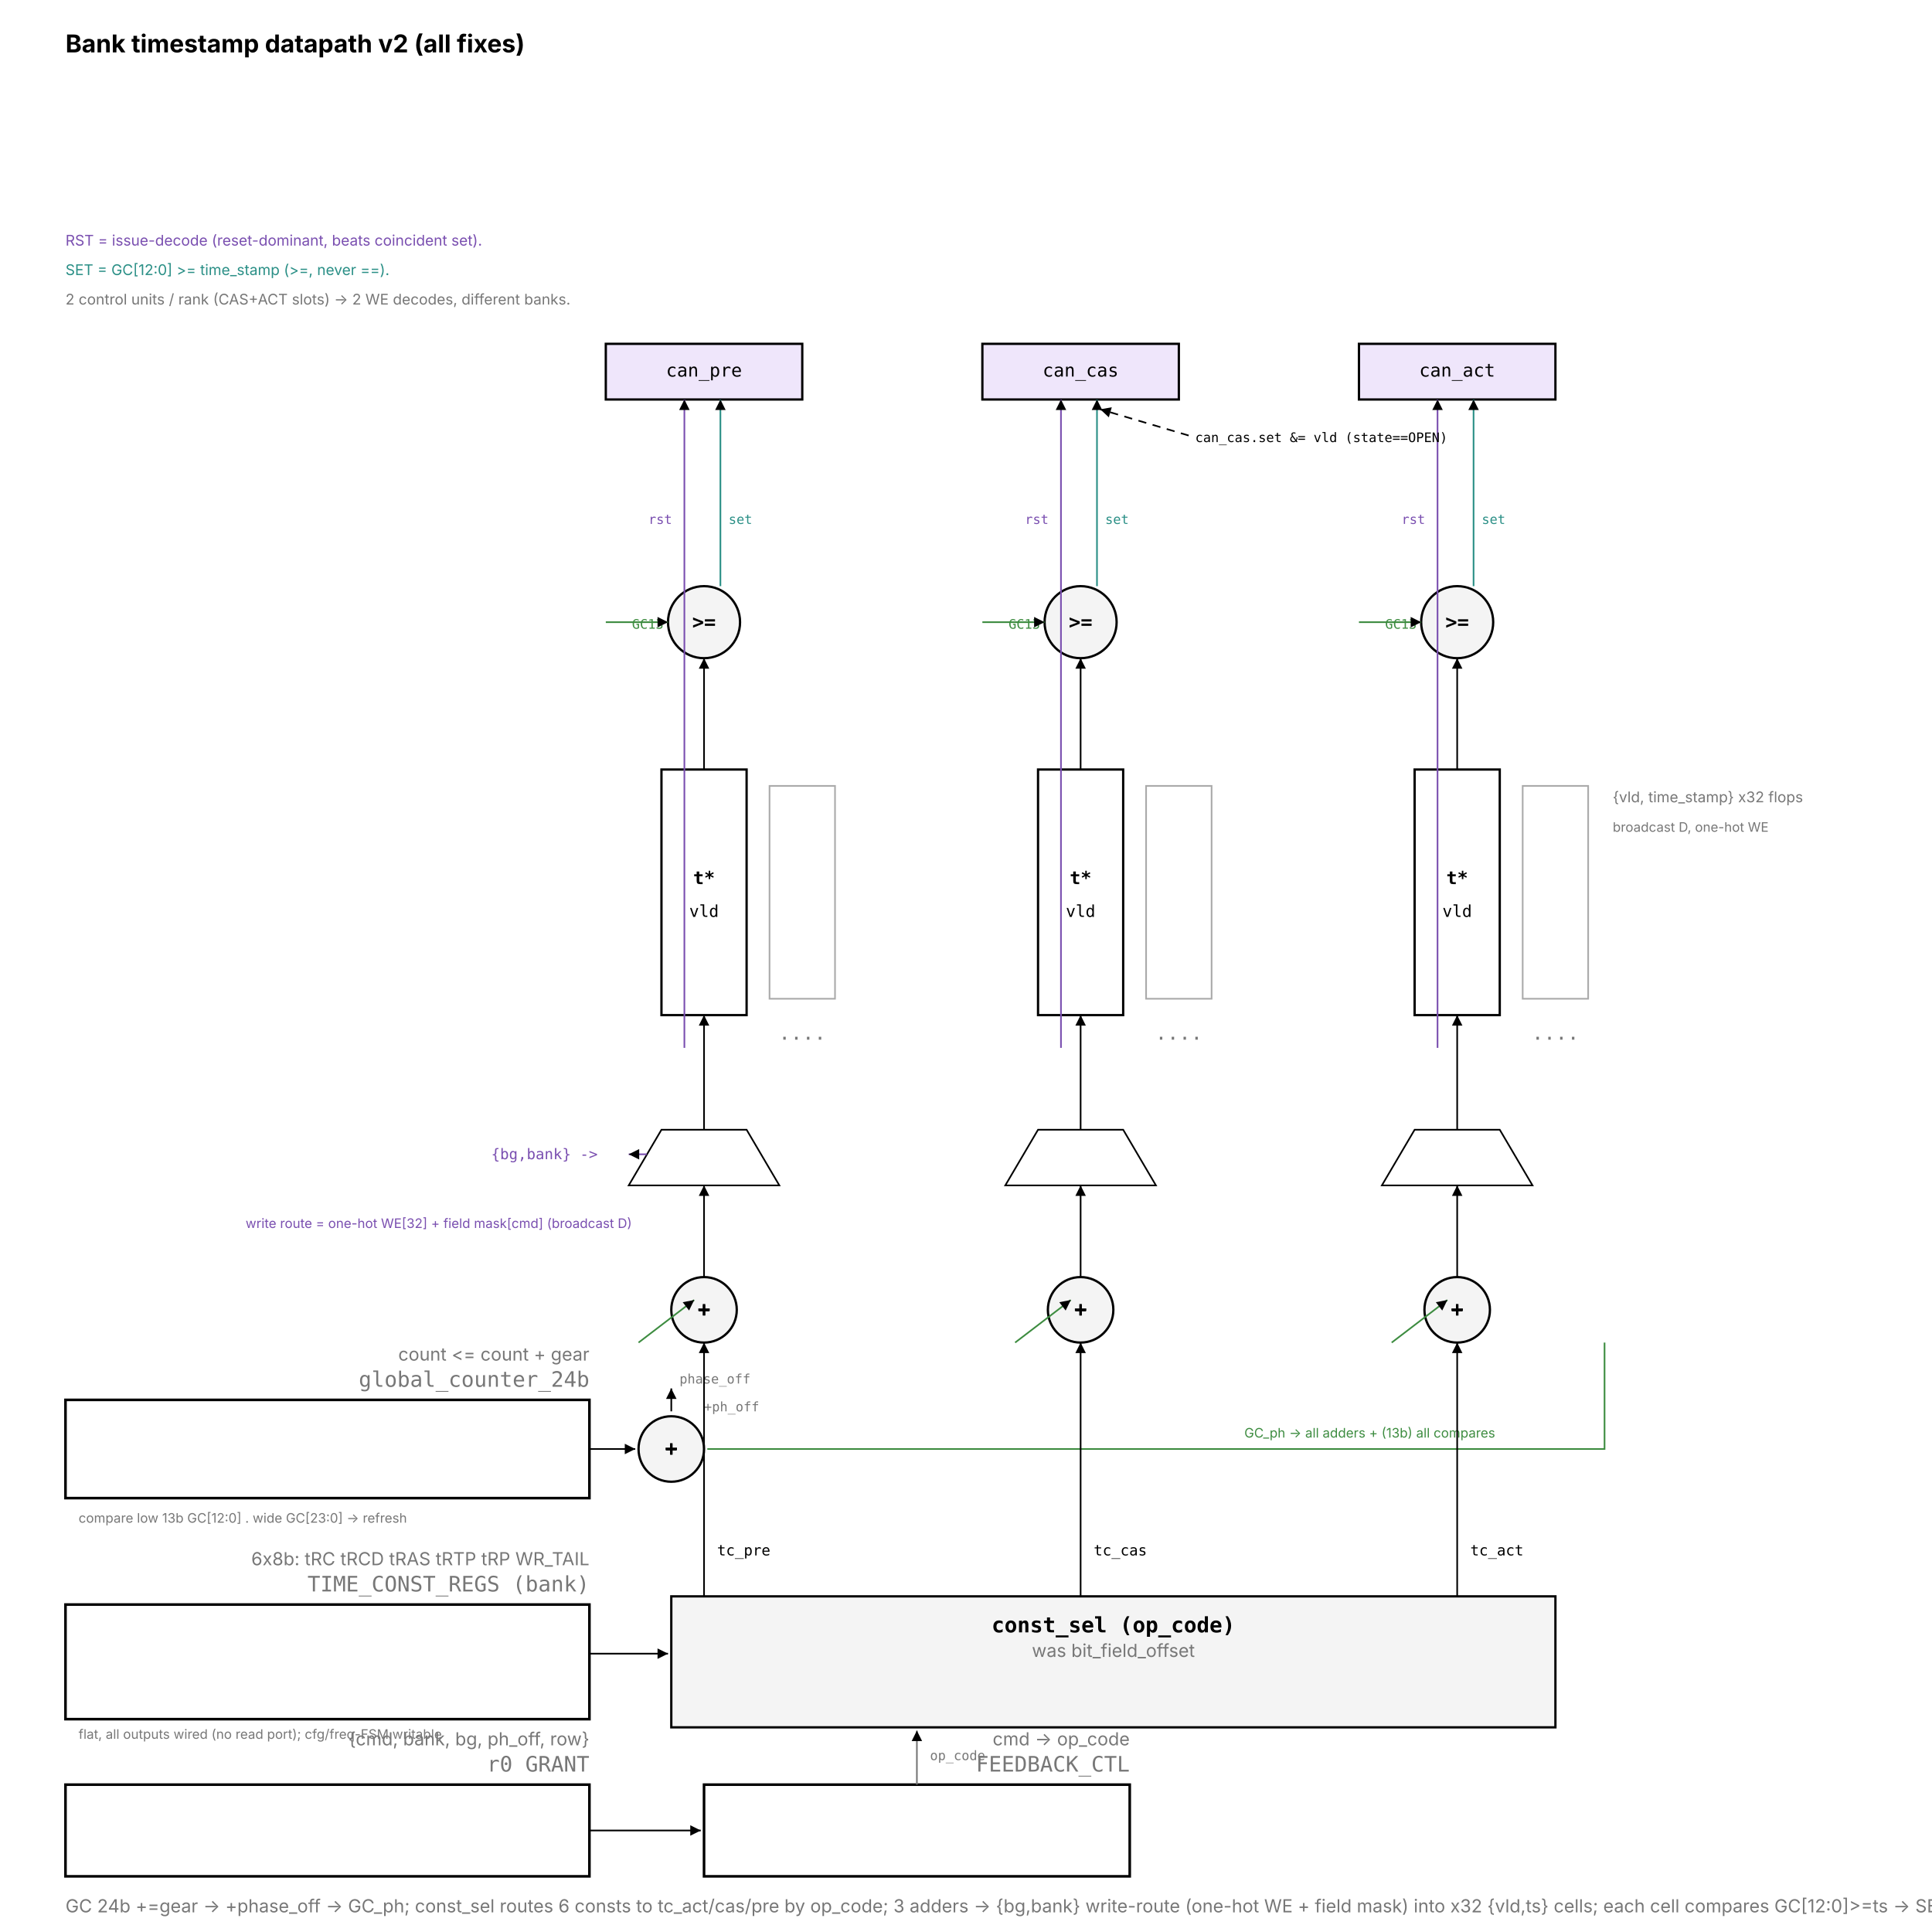
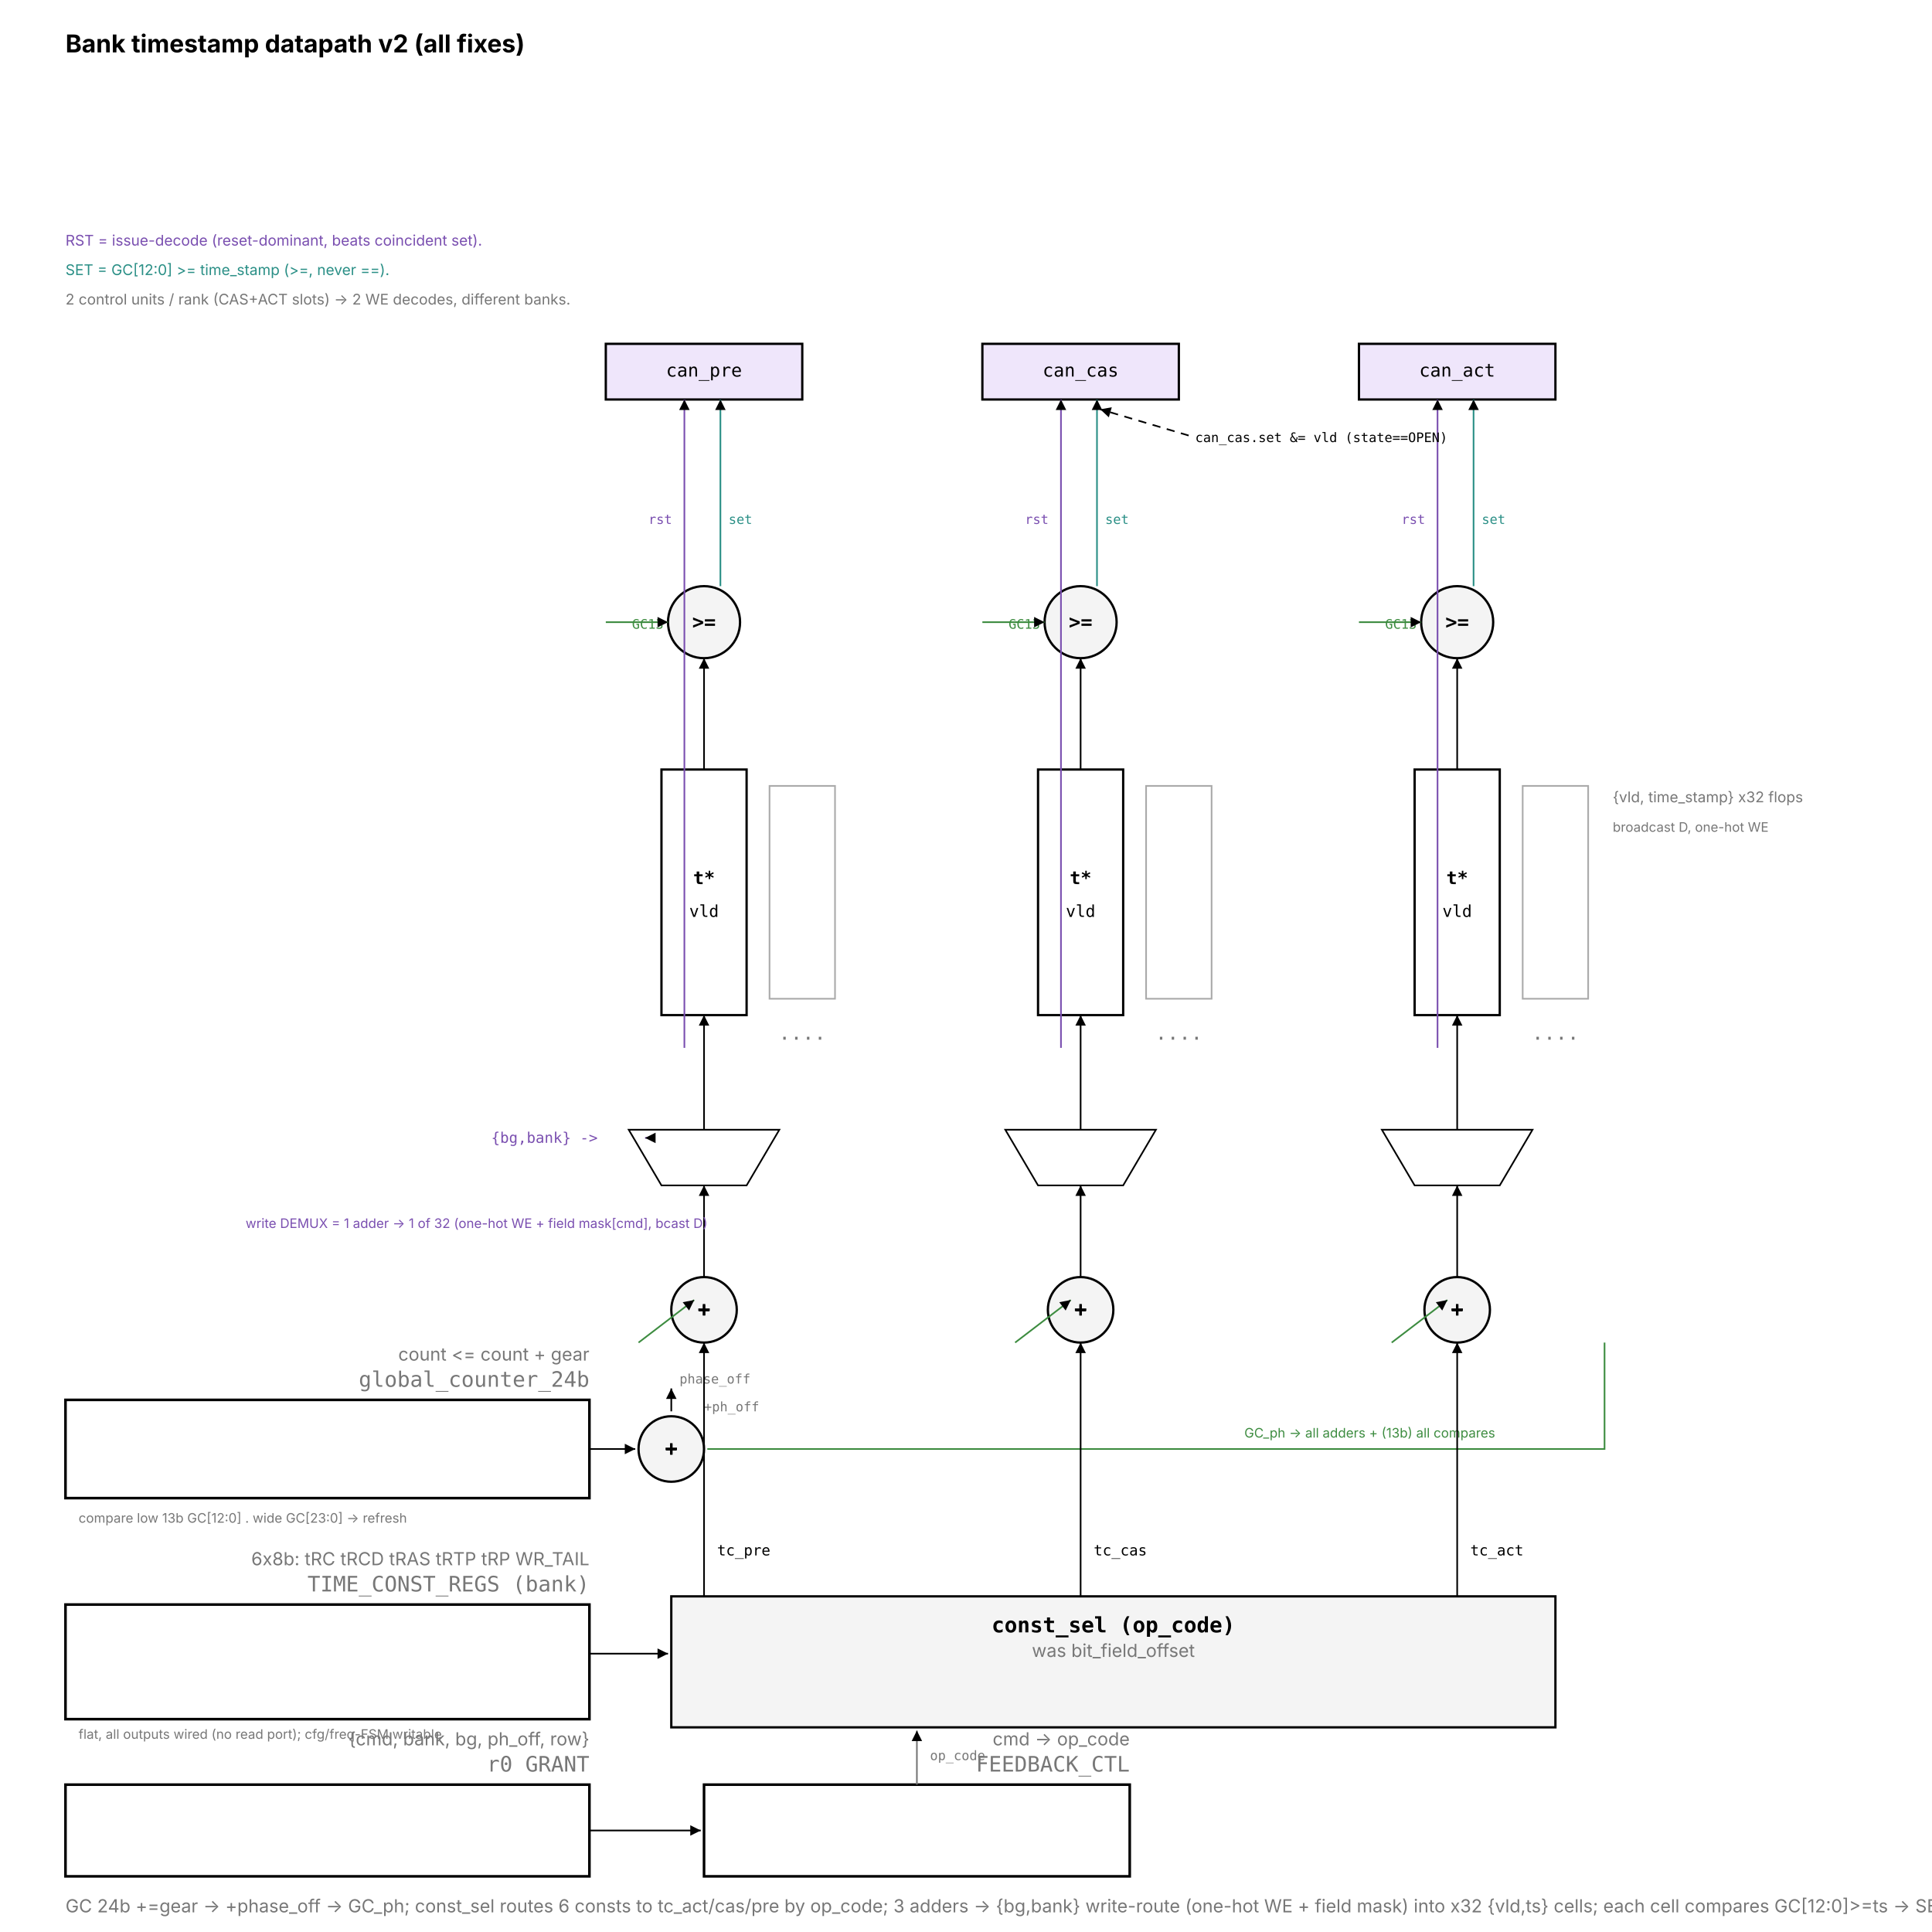
<svg xmlns="http://www.w3.org/2000/svg" width="1180" height="1180" viewBox="0 0 1180 1180" font-family="Inter, DejaVu Sans, sans-serif">
  <defs>
    <marker id="arw" viewBox="0 0 10 10" refX="9" refY="5" markerWidth="8" markerHeight="8" orient="auto-start-reverse">
      <path d="M1 1L9 5L1 9Z" fill="#000000" />
    </marker>
  </defs>
  <rect width="1180" height="1180" fill="#ffffff" />
  <text x="40" y="32" font-size="15" font-family="Inter, DejaVu Sans, sans-serif" text-anchor="start" fill="#000000" font-weight="bold">Bank timestamp datapath v2  (all fixes)</text>
  <rect x="40" y="1090" width="320" height="56" fill="none" stroke="#000000" stroke-width="1.6" />
  <text x="360" y="1082" font-size="13" font-family="JetBrains Mono, DejaVu Sans Mono, monospace" text-anchor="end" fill="#777777">r0  GRANT</text>
  <text x="360" y="1066" font-size="11" font-family="Inter, DejaVu Sans, sans-serif" text-anchor="end" fill="#777777">{cmd, bank, bg, ph_off, row}</text>
  <rect x="430" y="1090" width="260" height="56" fill="none" stroke="#000000" stroke-width="1.6" />
  <text x="690" y="1082" font-size="13" font-family="JetBrains Mono, DejaVu Sans Mono, monospace" text-anchor="end" fill="#777777">FEEDBACK_CTL</text>
  <text x="690" y="1066" font-size="11" font-family="Inter, DejaVu Sans, sans-serif" text-anchor="end" fill="#777777">cmd -&gt; op_code</text>
  <line x1="360" y1="1118" x2="428" y2="1118" stroke="#000000" stroke-width="1.0" marker-end="url(#arw)" />
  <rect x="40" y="980" width="320" height="70" fill="none" stroke="#000000" stroke-width="1.6" />
  <text x="360" y="972" font-size="13" font-family="JetBrains Mono, DejaVu Sans Mono, monospace" text-anchor="end" fill="#777777">TIME_CONST_REGS (bank)</text>
  <text x="360" y="956" font-size="11" font-family="Inter, DejaVu Sans, sans-serif" text-anchor="end" fill="#777777">6x8b: tRC tRCD tRAS tRTP tRP WR_TAIL</text>
  <text x="48" y="1062" font-size="8" font-family="Inter, DejaVu Sans, sans-serif" text-anchor="start" fill="#777777">flat, all outputs wired (no read port); cfg/freq-FSM writable</text>
  <rect x="410" y="975" width="540" height="80" fill="#f4f4f4" stroke="#000000" stroke-width="1.4" />
  <text x="680.0" y="997" font-size="13" font-family="JetBrains Mono, DejaVu Sans Mono, monospace" text-anchor="middle" fill="#000000" font-weight="bold">const_sel  (op_code)</text>
  <text x="680.0" y="1012" font-size="11" font-family="Inter, DejaVu Sans, sans-serif" text-anchor="middle" fill="#777777">was bit_field_offset</text>
  <line x1="360" y1="1010" x2="408" y2="1010" stroke="#000000" stroke-width="1.0" marker-end="url(#arw)" />
  <path d="M560 1090 V1057" fill="none" stroke="#777777" stroke-width="1.0" marker-end="url(#arw)" />
  <text x="568" y="1075" font-size="8" font-family="JetBrains Mono, DejaVu Sans Mono, monospace" text-anchor="start" fill="#777777">op_code</text>
  <rect x="40" y="855" width="320" height="60" fill="none" stroke="#000000" stroke-width="1.6" />
  <text x="360" y="847" font-size="13" font-family="JetBrains Mono, DejaVu Sans Mono, monospace" text-anchor="end" fill="#777777">global_counter_24b</text>
  <text x="360" y="831" font-size="11" font-family="Inter, DejaVu Sans, sans-serif" text-anchor="end" fill="#777777">count &lt;= count + gear</text>
  <text x="48" y="930" font-size="8" font-family="Inter, DejaVu Sans, sans-serif" text-anchor="start" fill="#777777">compare low 13b GC[12:0]  .  wide GC[23:0] -&gt; refresh</text>
  <circle cx="410" cy="885" r="20" fill="#f4f4f4" stroke="#000000" stroke-width="1.4" />
  <text x="410" y="889" font-size="12" font-family="JetBrains Mono, DejaVu Sans Mono, monospace" text-anchor="middle" fill="#000000" font-weight="bold">+</text>
  <text x="410" y="889" font-size="13" font-family="JetBrains Mono, DejaVu Sans Mono, monospace" text-anchor="middle" fill="#000000" font-weight="bold">+</text>
  <line x1="360" y1="885" x2="388" y2="885" stroke="#000000" stroke-width="1.0" marker-end="url(#arw)" />
  <text x="430" y="862" font-size="8" font-family="JetBrains Mono, DejaVu Sans Mono, monospace" text-anchor="start" fill="#777777">+ph_off</text>
  <line x1="410" y1="862" x2="410" y2="848" stroke="#000000" stroke-width="1.0" marker-end="url(#arw)" />
  <text x="415" y="845" font-size="8" font-family="JetBrains Mono, DejaVu Sans Mono, monospace" text-anchor="start" fill="#777777">phase_off</text>
  <path d="M432 885 H980 V820" fill="none" stroke="#3d8c40" stroke-width="1.0" />
  <text x="760" y="878" font-size="8" font-family="Inter, DejaVu Sans, sans-serif" text-anchor="start" fill="#3d8c40">GC_ph -&gt; all adders + (13b) all compares</text>
  <circle cx="430" cy="800" r="20" fill="#f4f4f4" stroke="#000000" stroke-width="1.4" />
  <text x="430" y="804" font-size="12" font-family="JetBrains Mono, DejaVu Sans Mono, monospace" text-anchor="middle" fill="#000000" font-weight="bold">+</text>
  <text x="430" y="804" font-size="13" font-family="JetBrains Mono, DejaVu Sans Mono, monospace" text-anchor="middle" fill="#000000" font-weight="bold">+</text>
  <line x1="430" y1="975" x2="430" y2="820" stroke="#000000" stroke-width="1.0" marker-end="url(#arw)" />
  <text x="438" y="950" font-size="9" font-family="JetBrains Mono, DejaVu Sans Mono, monospace" text-anchor="start" fill="#000000">tc_pre</text>
  <line x1="430" y1="820" x2="430" y2="820" stroke="#000000" stroke-width="1.0" />
  <circle cx="660" cy="800" r="20" fill="#f4f4f4" stroke="#000000" stroke-width="1.4" />
  <text x="660" y="804" font-size="12" font-family="JetBrains Mono, DejaVu Sans Mono, monospace" text-anchor="middle" fill="#000000" font-weight="bold">+</text>
  <text x="660" y="804" font-size="13" font-family="JetBrains Mono, DejaVu Sans Mono, monospace" text-anchor="middle" fill="#000000" font-weight="bold">+</text>
  <line x1="660" y1="975" x2="660" y2="820" stroke="#000000" stroke-width="1.0" marker-end="url(#arw)" />
  <text x="668" y="950" font-size="9" font-family="JetBrains Mono, DejaVu Sans Mono, monospace" text-anchor="start" fill="#000000">tc_cas</text>
  <line x1="660" y1="820" x2="660" y2="820" stroke="#000000" stroke-width="1.0" />
  <circle cx="890" cy="800" r="20" fill="#f4f4f4" stroke="#000000" stroke-width="1.4" />
  <text x="890" y="804" font-size="12" font-family="JetBrains Mono, DejaVu Sans Mono, monospace" text-anchor="middle" fill="#000000" font-weight="bold">+</text>
  <text x="890" y="804" font-size="13" font-family="JetBrains Mono, DejaVu Sans Mono, monospace" text-anchor="middle" fill="#000000" font-weight="bold">+</text>
  <line x1="890" y1="975" x2="890" y2="820" stroke="#000000" stroke-width="1.0" marker-end="url(#arw)" />
  <text x="898" y="950" font-size="9" font-family="JetBrains Mono, DejaVu Sans Mono, monospace" text-anchor="start" fill="#000000">tc_act</text>
  <line x1="890" y1="820" x2="890" y2="820" stroke="#000000" stroke-width="1.0" />
  <line x1="390" y1="820" x2="424" y2="794" stroke="#3d8c40" stroke-width="1.0" marker-end="url(#arw)" />
  <line x1="620" y1="820" x2="654" y2="794" stroke="#3d8c40" stroke-width="1.0" marker-end="url(#arw)" />
  <line x1="850" y1="820" x2="884" y2="794" stroke="#3d8c40" stroke-width="1.0" marker-end="url(#arw)" />
-   <path d="M384 724 L476 724 L456 690 L404 690 Z" fill="none" stroke="#000000" stroke-width="1.0" />
+   <path d="M404 724 L456 724 L476 690 L384 690 Z" fill="none" stroke="#000000" stroke-width="1.0" />
  <line x1="430" y1="780" x2="430" y2="724" stroke="#000000" stroke-width="1.0" marker-end="url(#arw)" />
-   <text x="460" y="716" font-size="8" font-family="JetBrains Mono, DejaVu Sans Mono, monospace" text-anchor="start" fill="#000000" />
-   <path d="M614 724 L706 724 L686 690 L634 690 Z" fill="none" stroke="#000000" stroke-width="1.0" />
+   <path d="M634 724 L686 724 L706 690 L614 690 Z" fill="none" stroke="#000000" stroke-width="1.0" />
  <line x1="660" y1="780" x2="660" y2="724" stroke="#000000" stroke-width="1.0" marker-end="url(#arw)" />
-   <text x="690" y="716" font-size="8" font-family="JetBrains Mono, DejaVu Sans Mono, monospace" text-anchor="start" fill="#000000" />
-   <path d="M844 724 L936 724 L916 690 L864 690 Z" fill="none" stroke="#000000" stroke-width="1.0" />
+   <path d="M864 724 L916 724 L936 690 L844 690 Z" fill="none" stroke="#000000" stroke-width="1.0" />
  <line x1="890" y1="780" x2="890" y2="724" stroke="#000000" stroke-width="1.0" marker-end="url(#arw)" />
-   <text x="920" y="716" font-size="8" font-family="JetBrains Mono, DejaVu Sans Mono, monospace" text-anchor="start" fill="#000000" />
-   <text x="300" y="708" font-size="9" font-family="JetBrains Mono, DejaVu Sans Mono, monospace" text-anchor="start" fill="#7a4fb0">{bg,bank} -&gt;</text>
-   <line x1="395" y1="705" x2="384" y2="705" stroke="#7a4fb0" stroke-width="1.0" marker-end="url(#arw)" />
-   <text x="150" y="750" font-size="8" font-family="Inter, DejaVu Sans, sans-serif" text-anchor="start" fill="#7a4fb0">write route = one-hot WE[32] + field mask[cmd]  (broadcast D)</text>
+   <text x="300" y="698" font-size="9" font-family="JetBrains Mono, DejaVu Sans Mono, monospace" text-anchor="start" fill="#7a4fb0">{bg,bank} -&gt;</text>
+   <line x1="395" y1="695" x2="394" y2="695" stroke="#7a4fb0" stroke-width="1.0" marker-end="url(#arw)" />
+   <text x="150" y="750" font-size="8" font-family="Inter, DejaVu Sans, sans-serif" text-anchor="start" fill="#7a4fb0">write DEMUX = 1 adder -&gt; 1 of 32 (one-hot WE + field mask[cmd], bcast D)</text>
  <rect x="404" y="470" width="52" height="150" fill="#ffffff" stroke="#000000" stroke-width="1.4" />
  <text x="430" y="540" font-size="11" font-family="JetBrains Mono, DejaVu Sans Mono, monospace" text-anchor="middle" fill="#000000" font-weight="bold">t*</text>
  <text x="430" y="560" font-size="10" font-family="JetBrains Mono, DejaVu Sans Mono, monospace" text-anchor="middle" fill="#000000">vld</text>
  <line x1="430" y1="690" x2="430" y2="620" stroke="#000000" stroke-width="1.0" marker-end="url(#arw)" />
  <rect x="470" y="480" width="40" height="130" fill="#ffffff" stroke="#aaaaaa" stroke-width="1.0" />
  <text x="490" y="635" font-size="12" font-family="JetBrains Mono, DejaVu Sans Mono, monospace" text-anchor="middle" fill="#777777">....</text>
  <rect x="634" y="470" width="52" height="150" fill="#ffffff" stroke="#000000" stroke-width="1.4" />
  <text x="660" y="540" font-size="11" font-family="JetBrains Mono, DejaVu Sans Mono, monospace" text-anchor="middle" fill="#000000" font-weight="bold">t*</text>
  <text x="660" y="560" font-size="10" font-family="JetBrains Mono, DejaVu Sans Mono, monospace" text-anchor="middle" fill="#000000">vld</text>
  <line x1="660" y1="690" x2="660" y2="620" stroke="#000000" stroke-width="1.0" marker-end="url(#arw)" />
  <rect x="700" y="480" width="40" height="130" fill="#ffffff" stroke="#aaaaaa" stroke-width="1.0" />
  <text x="720" y="635" font-size="12" font-family="JetBrains Mono, DejaVu Sans Mono, monospace" text-anchor="middle" fill="#777777">....</text>
  <rect x="864" y="470" width="52" height="150" fill="#ffffff" stroke="#000000" stroke-width="1.4" />
  <text x="890" y="540" font-size="11" font-family="JetBrains Mono, DejaVu Sans Mono, monospace" text-anchor="middle" fill="#000000" font-weight="bold">t*</text>
  <text x="890" y="560" font-size="10" font-family="JetBrains Mono, DejaVu Sans Mono, monospace" text-anchor="middle" fill="#000000">vld</text>
  <line x1="890" y1="690" x2="890" y2="620" stroke="#000000" stroke-width="1.0" marker-end="url(#arw)" />
  <rect x="930" y="480" width="40" height="130" fill="#ffffff" stroke="#aaaaaa" stroke-width="1.0" />
  <text x="950" y="635" font-size="12" font-family="JetBrains Mono, DejaVu Sans Mono, monospace" text-anchor="middle" fill="#777777">....</text>
  <text x="985" y="490" font-size="9" font-family="Inter, DejaVu Sans, sans-serif" text-anchor="start" fill="#777777">{vld, time_stamp}  x32 flops</text>
  <text x="985" y="508" font-size="8" font-family="Inter, DejaVu Sans, sans-serif" text-anchor="start" fill="#777777">broadcast D, one-hot WE</text>
  <circle cx="430" cy="380" r="22" fill="#f4f4f4" stroke="#000000" stroke-width="1.4" />
  <text x="430" y="384" font-size="12" font-family="JetBrains Mono, DejaVu Sans Mono, monospace" text-anchor="middle" fill="#000000" font-weight="bold">&gt;=</text>
  <line x1="430" y1="470" x2="430" y2="402" stroke="#000000" stroke-width="1.0" marker-end="url(#arw)" />
  <text x="386" y="384" font-size="8" font-family="JetBrains Mono, DejaVu Sans Mono, monospace" text-anchor="start" fill="#3d8c40">GC13</text>
  <line x1="370" y1="380" x2="408" y2="380" stroke="#3d8c40" stroke-width="1.0" marker-end="url(#arw)" />
  <circle cx="660" cy="380" r="22" fill="#f4f4f4" stroke="#000000" stroke-width="1.4" />
  <text x="660" y="384" font-size="12" font-family="JetBrains Mono, DejaVu Sans Mono, monospace" text-anchor="middle" fill="#000000" font-weight="bold">&gt;=</text>
  <line x1="660" y1="470" x2="660" y2="402" stroke="#000000" stroke-width="1.0" marker-end="url(#arw)" />
  <text x="616" y="384" font-size="8" font-family="JetBrains Mono, DejaVu Sans Mono, monospace" text-anchor="start" fill="#3d8c40">GC13</text>
  <line x1="600" y1="380" x2="638" y2="380" stroke="#3d8c40" stroke-width="1.0" marker-end="url(#arw)" />
  <circle cx="890" cy="380" r="22" fill="#f4f4f4" stroke="#000000" stroke-width="1.4" />
  <text x="890" y="384" font-size="12" font-family="JetBrains Mono, DejaVu Sans Mono, monospace" text-anchor="middle" fill="#000000" font-weight="bold">&gt;=</text>
  <line x1="890" y1="470" x2="890" y2="402" stroke="#000000" stroke-width="1.0" marker-end="url(#arw)" />
  <text x="846" y="384" font-size="8" font-family="JetBrains Mono, DejaVu Sans Mono, monospace" text-anchor="start" fill="#3d8c40">GC13</text>
  <line x1="830" y1="380" x2="868" y2="380" stroke="#3d8c40" stroke-width="1.0" marker-end="url(#arw)" />
  <rect x="370" y="210" width="120" height="34" fill="#efe6fb" stroke="#000000" stroke-width="1.4" />
  <text x="430" y="230" font-size="11" font-family="JetBrains Mono, DejaVu Sans Mono, monospace" text-anchor="middle" fill="#000000">can_pre</text>
  <line x1="440" y1="358" x2="440" y2="244" stroke="#2a8f86" stroke-width="1.0" marker-end="url(#arw)" />
  <text x="445" y="320" font-size="8" font-family="JetBrains Mono, DejaVu Sans Mono, monospace" text-anchor="start" fill="#2a8f86">set</text>
  <line x1="418" y1="640" x2="418" y2="244" stroke="#7a4fb0" stroke-width="1.0" marker-end="url(#arw)" />
  <text x="396" y="320" font-size="8" font-family="JetBrains Mono, DejaVu Sans Mono, monospace" text-anchor="start" fill="#7a4fb0">rst</text>
  <rect x="600" y="210" width="120" height="34" fill="#efe6fb" stroke="#000000" stroke-width="1.4" />
  <text x="660" y="230" font-size="11" font-family="JetBrains Mono, DejaVu Sans Mono, monospace" text-anchor="middle" fill="#000000">can_cas</text>
  <line x1="670" y1="358" x2="670" y2="244" stroke="#2a8f86" stroke-width="1.0" marker-end="url(#arw)" />
  <text x="675" y="320" font-size="8" font-family="JetBrains Mono, DejaVu Sans Mono, monospace" text-anchor="start" fill="#2a8f86">set</text>
  <line x1="648" y1="640" x2="648" y2="244" stroke="#7a4fb0" stroke-width="1.0" marker-end="url(#arw)" />
  <text x="626" y="320" font-size="8" font-family="JetBrains Mono, DejaVu Sans Mono, monospace" text-anchor="start" fill="#7a4fb0">rst</text>
  <rect x="830" y="210" width="120" height="34" fill="#efe6fb" stroke="#000000" stroke-width="1.4" />
  <text x="890" y="230" font-size="11" font-family="JetBrains Mono, DejaVu Sans Mono, monospace" text-anchor="middle" fill="#000000">can_act</text>
  <line x1="900" y1="358" x2="900" y2="244" stroke="#2a8f86" stroke-width="1.0" marker-end="url(#arw)" />
  <text x="905" y="320" font-size="8" font-family="JetBrains Mono, DejaVu Sans Mono, monospace" text-anchor="start" fill="#2a8f86">set</text>
  <line x1="878" y1="640" x2="878" y2="244" stroke="#7a4fb0" stroke-width="1.0" marker-end="url(#arw)" />
  <text x="856" y="320" font-size="8" font-family="JetBrains Mono, DejaVu Sans Mono, monospace" text-anchor="start" fill="#7a4fb0">rst</text>
  <text x="730" y="270" font-size="8" font-family="JetBrains Mono, DejaVu Sans Mono, monospace" text-anchor="start" fill="#000000">can_cas.set &amp;= vld (state==OPEN)</text>
  <line x1="726" y1="266" x2="672" y2="250" stroke="#000000" stroke-width="1.0" stroke-dasharray="5 4" marker-end="url(#arw)" />
  <text x="40" y="150" font-size="9" font-family="Inter, DejaVu Sans, sans-serif" text-anchor="start" fill="#7a4fb0">RST = issue-decode (reset-dominant, beats coincident set).</text>
  <text x="40" y="168" font-size="9" font-family="Inter, DejaVu Sans, sans-serif" text-anchor="start" fill="#2a8f86">SET = GC[12:0] &gt;= time_stamp (&gt;=, never ==).</text>
  <text x="40" y="186" font-size="9" font-family="Inter, DejaVu Sans, sans-serif" text-anchor="start" fill="#777777">2 control units / rank (CAS+ACT slots) -&gt; 2 WE decodes, different banks.</text>
  <text x="40" y="1168" font-size="11" font-family="Inter, DejaVu Sans, sans-serif" text-anchor="start" fill="#777777">GC 24b +=gear -&gt; +phase_off -&gt; GC_ph; const_sel routes 6 consts to tc_act/cas/pre by op_code; 3 adders -&gt; {bg,bank} write-route (one-hot WE + field mask) into x32 {vld,ts} cells; each cell compares GC[12:0]&gt;=ts -&gt; SET, issue -&gt; RST (reset-dominant). can_cas also ANDs vld(OPEN). Refresh reuses the wide GC[23:0].</text>
</svg>
